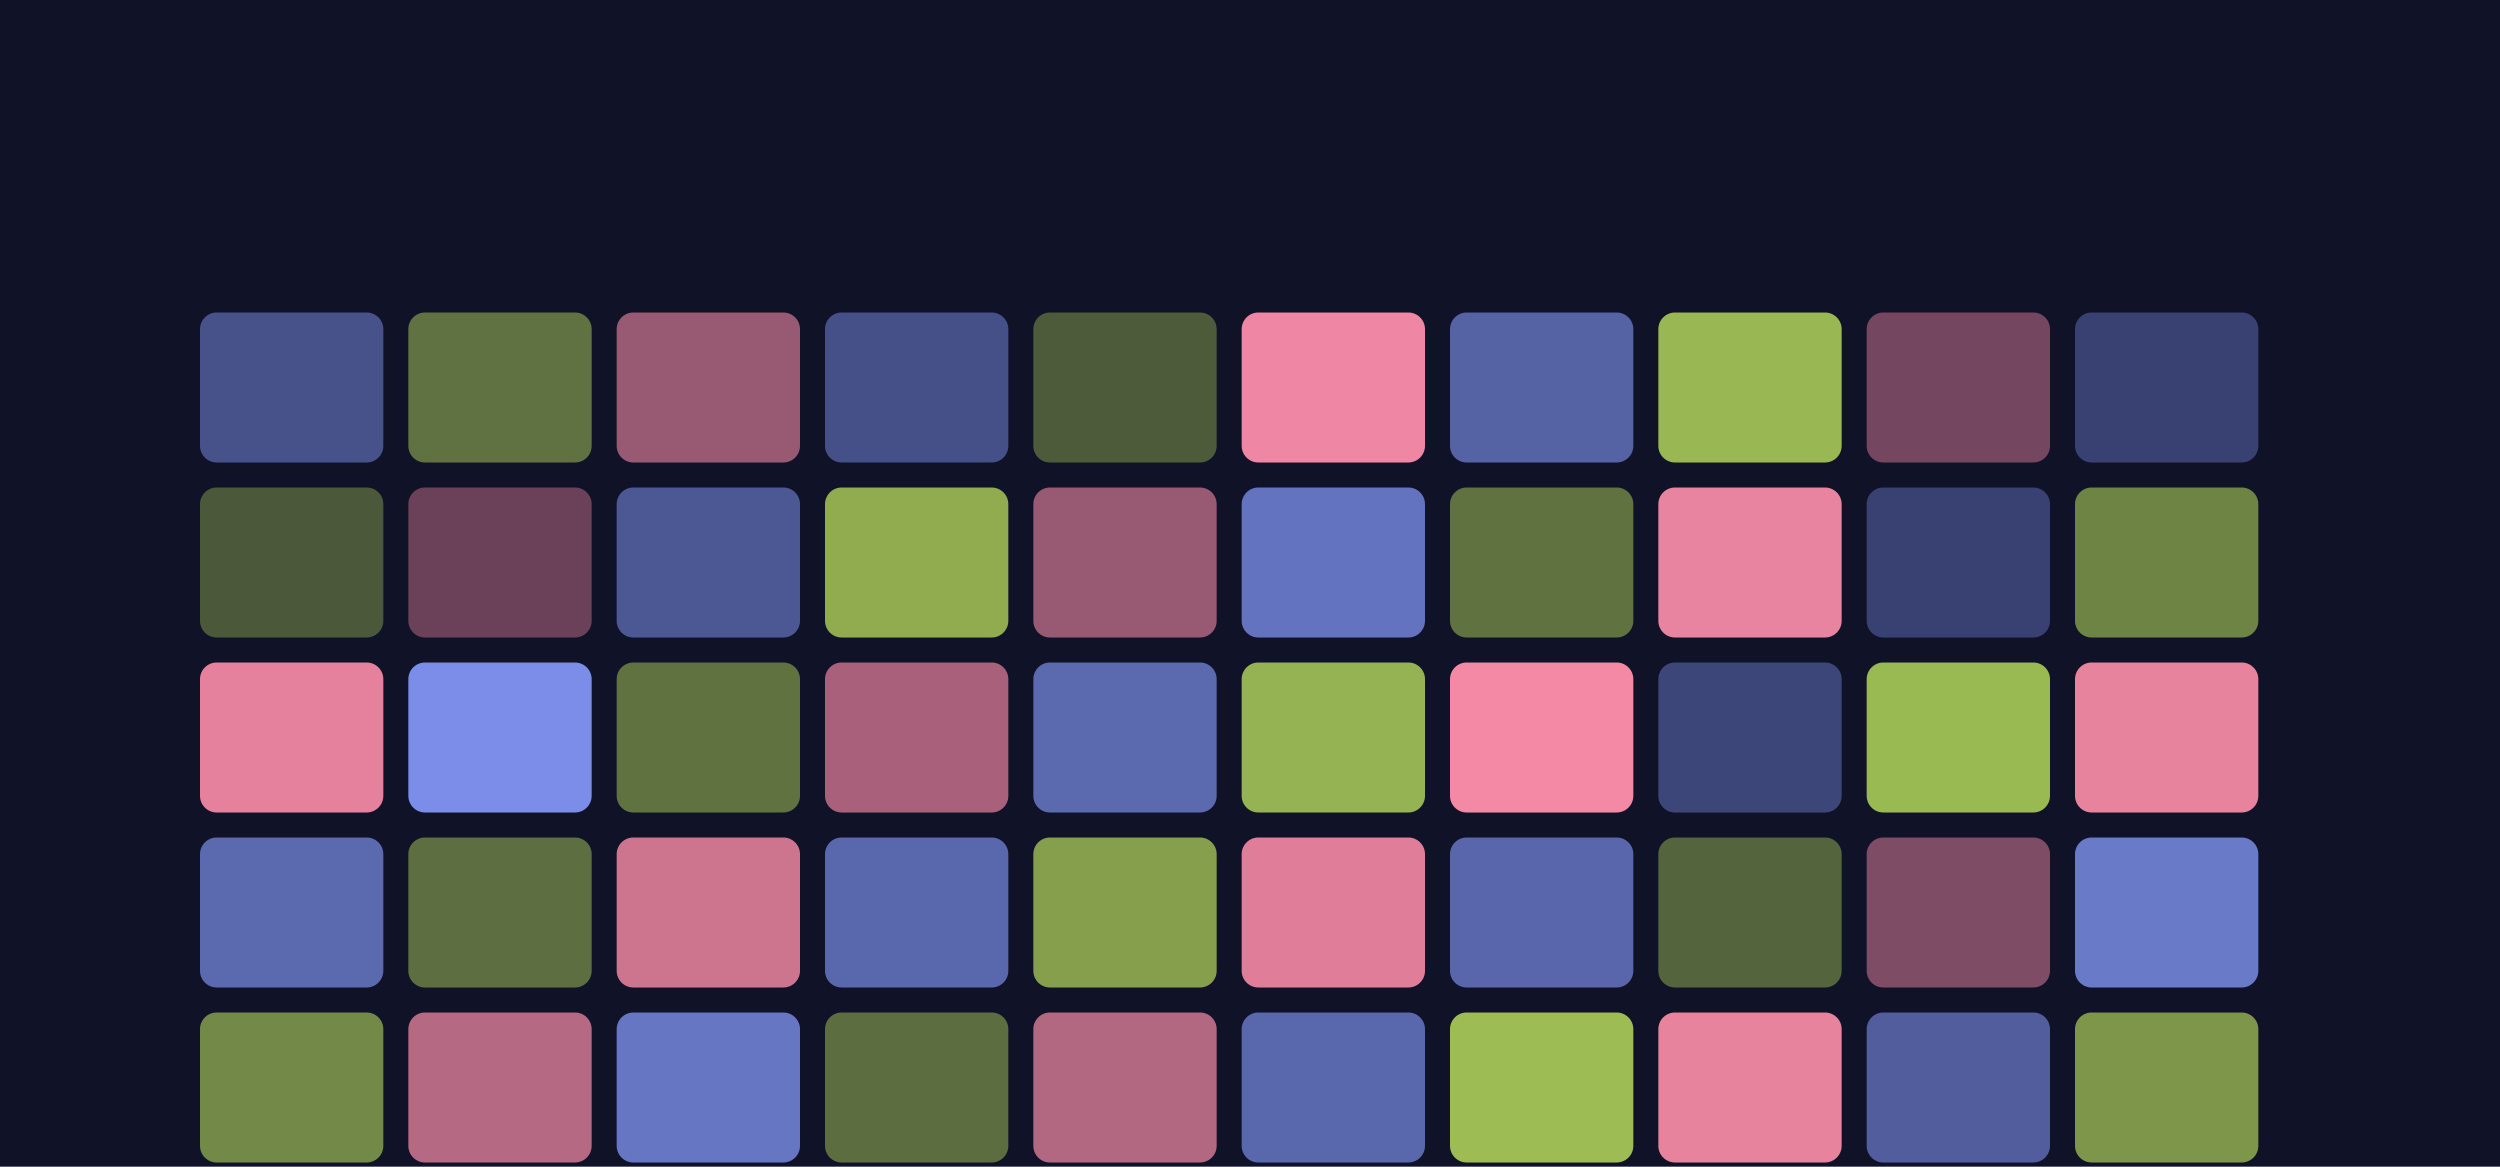
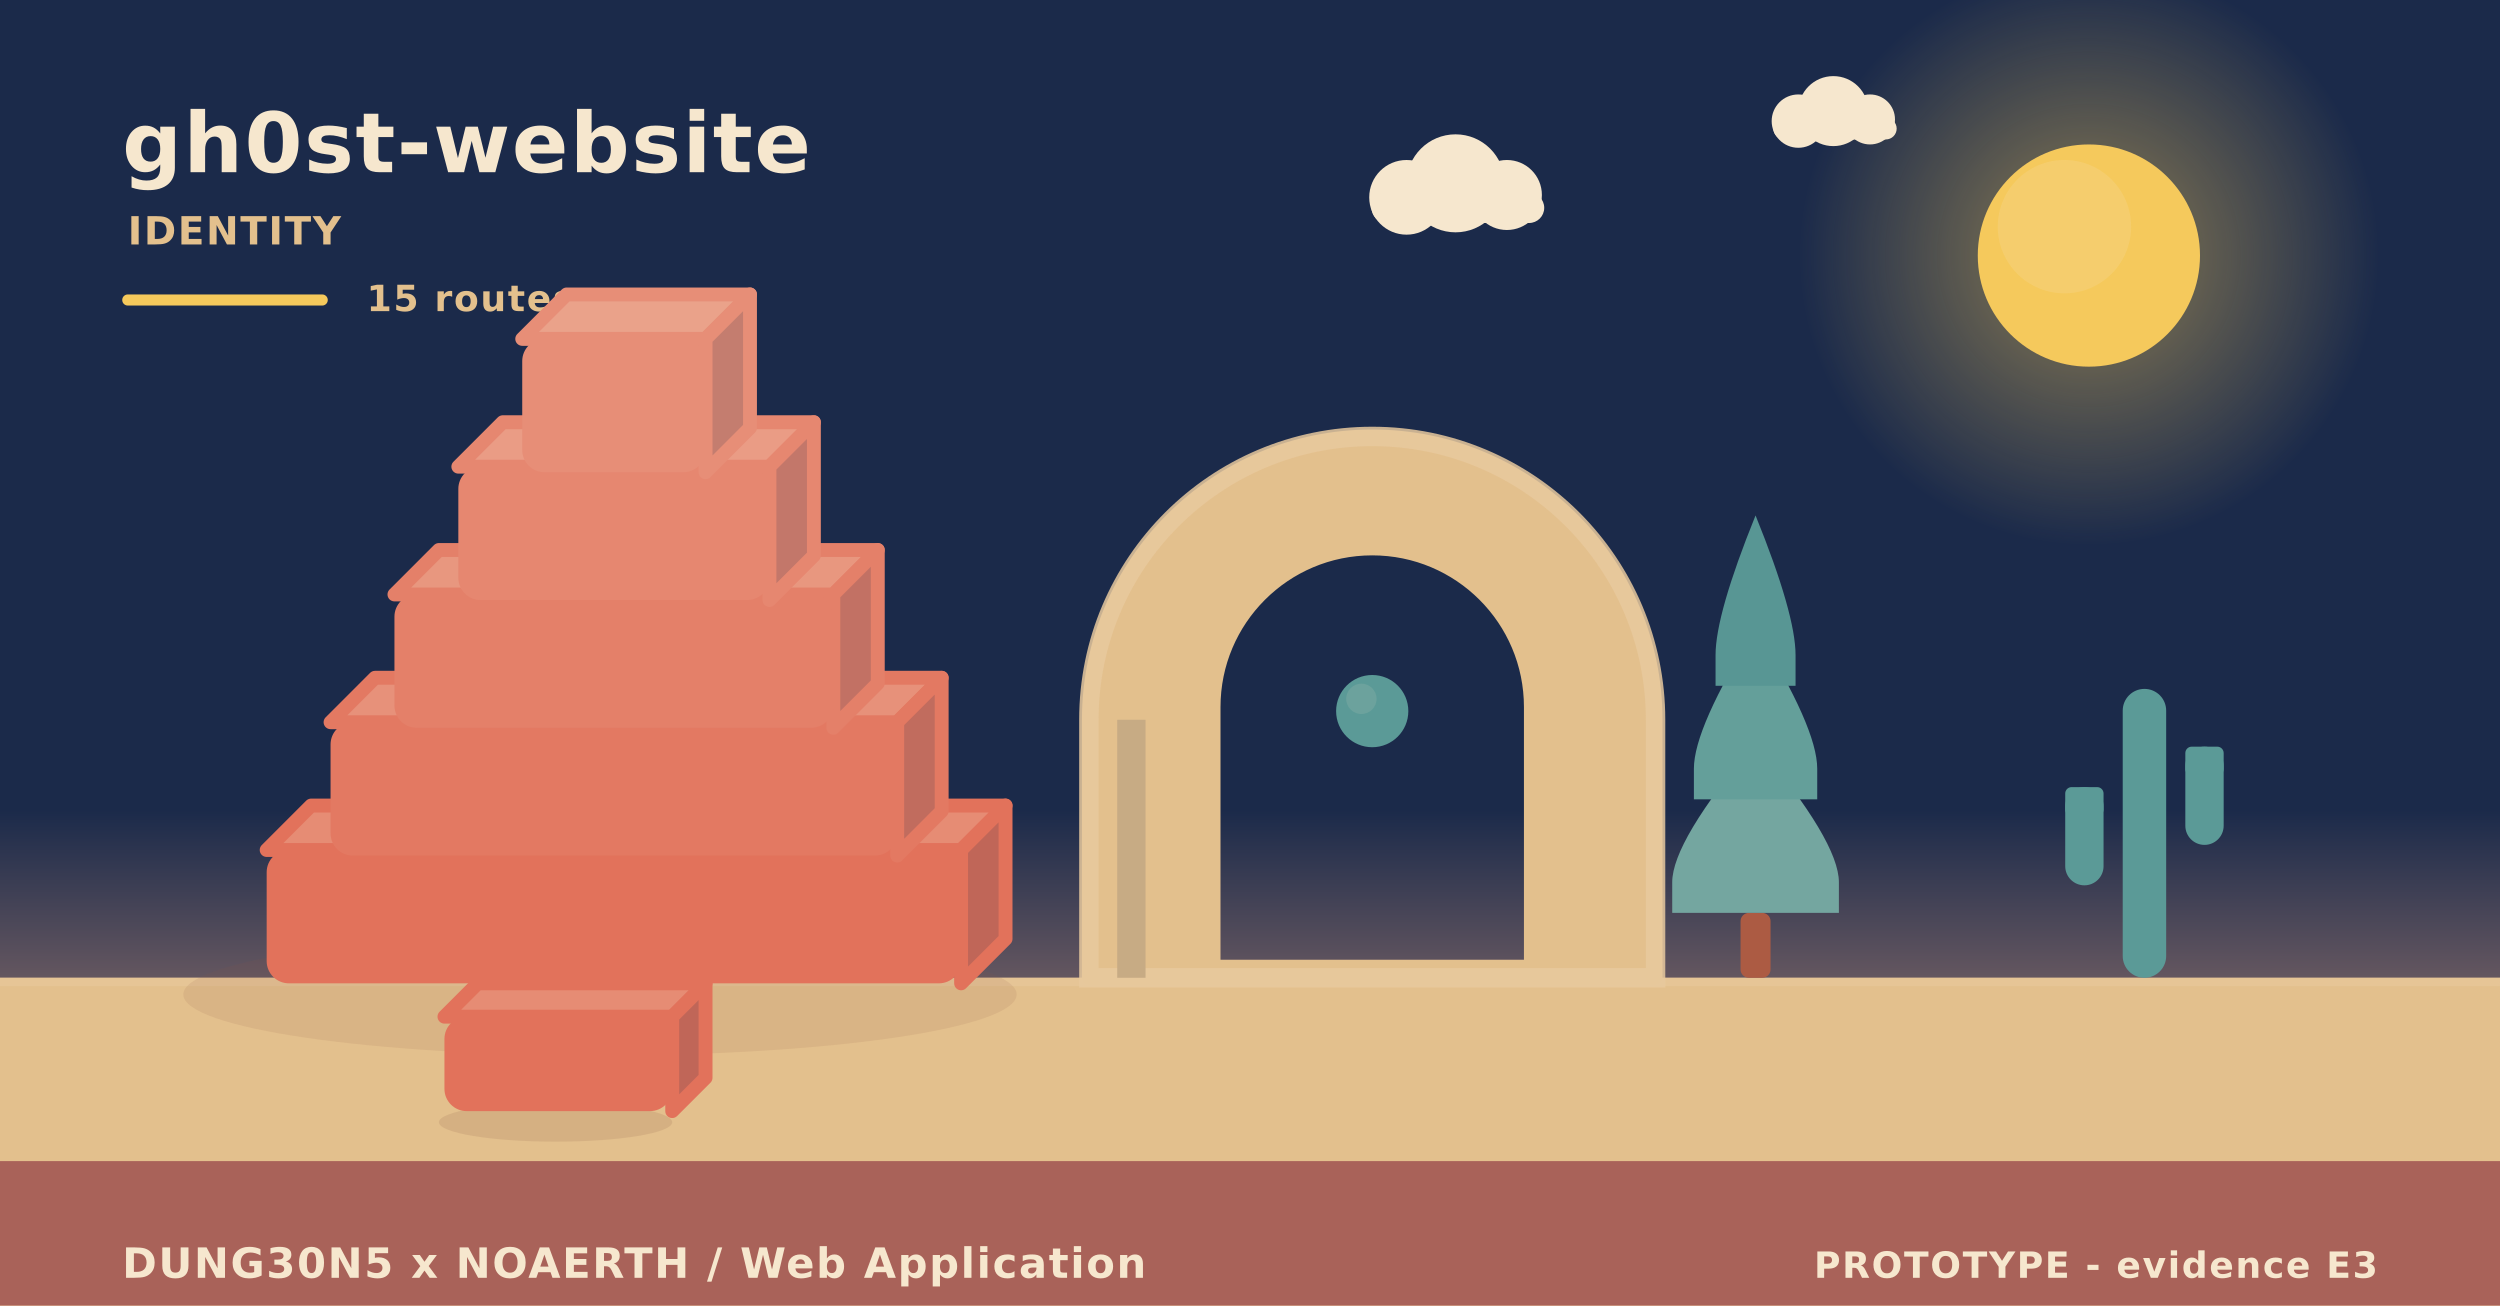
- <svg xmlns="http://www.w3.org/2000/svg" viewBox="0 0 1200 560" width="1200" height="560" role="img" aria-label="gh0st-website hero">
-   <rect width="1200" height="560" fill="#101228" />
-   <defs>
-     <linearGradient id="gh" x1="0" y1="0" x2="1" y2="1">
-       <stop offset="0%" stop-color="#8093f1" />
-       <stop offset="100%" stop-color="#a7c957" />
-     </linearGradient>
-   </defs>
-   <rect x="96.00" y="150.00" width="88.00" height="72.00" rx="8.00" fill="#8093f1" opacity="0.49" />
-   <rect x="196.00" y="150.00" width="88.00" height="72.00" rx="8.00" fill="#a7c957" opacity="0.53" />
-   <rect x="296.00" y="150.00" width="88.00" height="72.00" rx="8.00" fill="#ff8fab" opacity="0.57" />
-   <rect x="396.00" y="150.00" width="88.00" height="72.00" rx="8.00" fill="#8093f1" opacity="0.48" />
-   <rect x="496.00" y="150.00" width="88.00" height="72.00" rx="8.00" fill="#a7c957" opacity="0.40" />
-   <rect x="596.00" y="150.00" width="88.00" height="72.00" rx="8.00" fill="#ff8fab" opacity="0.93" />
-   <rect x="696.00" y="150.00" width="88.00" height="72.00" rx="8.00" fill="#8093f1" opacity="0.62" />
-   <rect x="796.00" y="150.00" width="88.00" height="72.00" rx="8.00" fill="#a7c957" opacity="0.90" />
-   <rect x="896.00" y="150.00" width="88.00" height="72.00" rx="8.00" fill="#ff8fab" opacity="0.42" />
-   <rect x="996.00" y="150.00" width="88.00" height="72.00" rx="8.00" fill="#8093f1" opacity="0.36" />
-   <rect x="96.00" y="234.00" width="88.00" height="72.00" rx="8.00" fill="#a7c957" opacity="0.39" />
-   <rect x="196.00" y="234.00" width="88.00" height="72.00" rx="8.00" fill="#ff8fab" opacity="0.38" />
-   <rect x="296.00" y="234.00" width="88.00" height="72.00" rx="8.00" fill="#8093f1" opacity="0.54" />
-   <rect x="396.00" y="234.00" width="88.00" height="72.00" rx="8.00" fill="#a7c957" opacity="0.84" />
-   <rect x="496.00" y="234.00" width="88.00" height="72.00" rx="8.00" fill="#ff8fab" opacity="0.57" />
-   <rect x="596.00" y="234.00" width="88.00" height="72.00" rx="8.00" fill="#8093f1" opacity="0.75" />
-   <rect x="696.00" y="234.00" width="88.00" height="72.00" rx="8.00" fill="#a7c957" opacity="0.52" />
-   <rect x="796.00" y="234.00" width="88.00" height="72.00" rx="8.00" fill="#ff8fab" opacity="0.91" />
-   <rect x="896.00" y="234.00" width="88.00" height="72.00" rx="8.00" fill="#8093f1" opacity="0.36" />
-   <rect x="996.00" y="234.00" width="88.00" height="72.00" rx="8.00" fill="#a7c957" opacity="0.62" />
-   <rect x="96.00" y="318.00" width="88.00" height="72.00" rx="8.00" fill="#ff8fab" opacity="0.89" />
-   <rect x="196.00" y="318.00" width="88.00" height="72.00" rx="8.00" fill="#8093f1" opacity="0.95" />
-   <rect x="296.00" y="318.00" width="88.00" height="72.00" rx="8.00" fill="#a7c957" opacity="0.52" />
-   <rect x="396.00" y="318.00" width="88.00" height="72.00" rx="8.00" fill="#ff8fab" opacity="0.64" />
-   <rect x="496.00" y="318.00" width="88.00" height="72.00" rx="8.00" fill="#8093f1" opacity="0.67" />
-   <rect x="596.00" y="318.00" width="88.00" height="72.00" rx="8.00" fill="#a7c957" opacity="0.88" />
-   <rect x="696.00" y="318.00" width="88.00" height="72.00" rx="8.00" fill="#ff8fab" opacity="0.95" />
-   <rect x="796.00" y="318.00" width="88.00" height="72.00" rx="8.00" fill="#8093f1" opacity="0.40" />
-   <rect x="896.00" y="318.00" width="88.00" height="72.00" rx="8.00" fill="#a7c957" opacity="0.91" />
-   <rect x="996.00" y="318.00" width="88.00" height="72.00" rx="8.00" fill="#ff8fab" opacity="0.90" />
-   <rect x="96.00" y="402.00" width="88.00" height="72.00" rx="8.00" fill="#8093f1" opacity="0.67" />
-   <rect x="196.00" y="402.00" width="88.00" height="72.00" rx="8.00" fill="#a7c957" opacity="0.51" />
-   <rect x="296.00" y="402.00" width="88.00" height="72.00" rx="8.00" fill="#ff8fab" opacity="0.79" />
-   <rect x="396.00" y="402.00" width="88.00" height="72.00" rx="8.00" fill="#8093f1" opacity="0.66" />
-   <rect x="496.00" y="402.00" width="88.00" height="72.00" rx="8.00" fill="#a7c957" opacity="0.77" />
-   <rect x="596.00" y="402.00" width="88.00" height="72.00" rx="8.00" fill="#ff8fab" opacity="0.87" />
-   <rect x="696.00" y="402.00" width="88.00" height="72.00" rx="8.00" fill="#8093f1" opacity="0.65" />
-   <rect x="796.00" y="402.00" width="88.00" height="72.00" rx="8.00" fill="#a7c957" opacity="0.45" />
-   <rect x="896.00" y="402.00" width="88.00" height="72.00" rx="8.00" fill="#ff8fab" opacity="0.46" />
-   <rect x="996.00" y="402.00" width="88.00" height="72.00" rx="8.00" fill="#8093f1" opacity="0.80" />
-   <rect x="96.00" y="486.00" width="88.00" height="72.00" rx="8.00" fill="#a7c957" opacity="0.65" />
-   <rect x="196.00" y="486.00" width="88.00" height="72.00" rx="8.00" fill="#ff8fab" opacity="0.69" />
-   <rect x="296.00" y="486.00" width="88.00" height="72.00" rx="8.00" fill="#8093f1" opacity="0.77" />
-   <rect x="396.00" y="486.00" width="88.00" height="72.00" rx="8.00" fill="#a7c957" opacity="0.50" />
-   <rect x="496.00" y="486.00" width="88.00" height="72.00" rx="8.00" fill="#ff8fab" opacity="0.68" />
-   <rect x="596.00" y="486.00" width="88.00" height="72.00" rx="8.00" fill="#8093f1" opacity="0.66" />
-   <rect x="696.00" y="486.00" width="88.00" height="72.00" rx="8.00" fill="#a7c957" opacity="0.93" />
-   <rect x="796.00" y="486.00" width="88.00" height="72.00" rx="8.00" fill="#ff8fab" opacity="0.90" />
-   <rect x="896.00" y="486.00" width="88.00" height="72.00" rx="8.00" fill="#8093f1" opacity="0.58" />
-   <rect x="996.00" y="486.00" width="88.00" height="72.00" rx="8.00" fill="#a7c957" opacity="0.72" />
+ <svg xmlns="http://www.w3.org/2000/svg" width="900" height="470" viewBox="0 0 900 470" role="img" aria-label="gh0st-website - identity">
+   <linearGradient id="skyh" x1="0" y1="0" x2="0" y2="1">
+     <stop offset="0" stop-color="#1b2a4a" />
+     <stop offset="0.62" stop-color="#1b2a4a" />
+     <stop offset="1" stop-color="#f3ad8a" />
+   </linearGradient>
+   <rect width="900" height="470" fill="url(#skyh)" />
+   <radialGradient id="sunh">
+     <stop offset="0.35" stop-color="#f5c95c" stop-opacity="0.34" />
+     <stop offset="1" stop-color="#f5c95c" stop-opacity="0" />
+   </radialGradient>
+   <circle cx="752" cy="92" r="104" fill="url(#sunh)" />
+   <circle cx="752" cy="92" r="40" fill="#f5c95c" />
+   <circle cx="743.2" cy="81.6" r="24" fill="#f5d27e" opacity="0.5" />
+   <g>
+     <circle cx="524" cy="66" r="17.64" fill="#f6e7ce" />
+     <circle cx="506.36" cy="71.04" r="13.44" fill="#f6e7ce" />
+     <circle cx="542.48" cy="70.2" r="12.6" fill="#f6e7ce" />
+     <rect x="493.76" y="69.36" width="62.16" height="10.92" rx="5.46" fill="#f6e7ce" />
+   </g>
+   <g>
+     <circle cx="660" cy="40" r="12.6" fill="#f6e7ce" />
+     <circle cx="647.4" cy="43.6" r="9.6" fill="#f6e7ce" />
+     <circle cx="673.2" cy="43" r="9" fill="#f6e7ce" />
+     <rect x="638.4" y="42.4" width="44.4" height="7.8" rx="3.9" fill="#f6e7ce" />
+   </g>
+   <rect x="0" y="352" width="900" height="118" fill="#e3c08d" />
+   <rect x="0" y="352" width="900" height="3" fill="#e6c596" />
+   <text x="44" y="62" font-family="Verdana,DejaVu Sans,sans-serif" font-size="30" font-weight="700" letter-spacing="0.6" fill="#f6e7ce" text-anchor="start">gh0st-website</text>
+   <text x="46" y="88" font-family="Verdana,DejaVu Sans,sans-serif" font-size="14" font-weight="700" letter-spacing="0.6" fill="#e3c08d" text-anchor="start">IDENTITY</text>
+   <rect x="44" y="106" width="74" height="4" rx="2" fill="#f5c95c" />
+   <text x="132" y="112" font-family="Verdana,DejaVu Sans,sans-serif" font-size="13" font-weight="700" letter-spacing="0.6" fill="#e3c08d" text-anchor="start">15 routes</text>
+   <ellipse cx="216" cy="358" rx="150" ry="22" fill="rgba(138,90,68,0.11)" />
+   <path d="M96,306 L346,306 L362,290 L112,290 Z" fill="#e68c74" stroke="#e2725b" stroke-width="5" stroke-linejoin="round" />
+   <path d="M346,306 L362,290 L362,338 L346,354 Z" fill="#c06658" stroke="#e2725b" stroke-width="5" stroke-linejoin="round" />
+   <rect x="96" y="306" width="250" height="48" rx="8" fill="#e2725b" />
+   <path d="M119,260 L323,260 L339,244 L135,244 Z" fill="#e7917a" stroke="#e37962" stroke-width="5" stroke-linejoin="round" />
+   <path d="M323,260 L339,244 L339,292 L323,308 Z" fill="#c16c5e" stroke="#e37962" stroke-width="5" stroke-linejoin="round" />
+   <rect x="119" y="260" width="204" height="48" rx="8" fill="#e37962" />
+   <path d="M142,214 L300,214 L316,198 L158,198 Z" fill="#e8977f" stroke="#e48069" stroke-width="5" stroke-linejoin="round" />
+   <path d="M300,214 L316,198 L316,246 L300,262 Z" fill="#c27164" stroke="#e48069" stroke-width="5" stroke-linejoin="round" />
+   <rect x="142" y="214" width="158" height="48" rx="8" fill="#e48069" />
+   <path d="M165,168 L277,168 L293,152 L181,152 Z" fill="#ea9c85" stroke="#e68770" stroke-width="5" stroke-linejoin="round" />
+   <path d="M277,168 L293,152 L293,200 L277,216 Z" fill="#c3776a" stroke="#e68770" stroke-width="5" stroke-linejoin="round" />
+   <rect x="165" y="168" width="112" height="48" rx="8" fill="#e68770" />
+   <path d="M188,122 L254,122 L270,106 L204,106 Z" fill="#eaa28a" stroke="#e78e77" stroke-width="5" stroke-linejoin="round" />
+   <path d="M254,122 L270,106 L270,154 L254,170 Z" fill="#c47d6f" stroke="#e78e77" stroke-width="5" stroke-linejoin="round" />
+   <rect x="188" y="122" width="66" height="48" rx="8" fill="#e78e77" />
+   <path d="M392,352 L392,259.12 A102,102 0 0 1 596,259.12 L596,352 Z M436.88,348 L436.88,254.55 A57.12,57.12 0 0 1 551.12,254.55 L551.12,348 Z" fill="#e3c08d" fill-rule="evenodd" stroke="#e3c08d" stroke-width="5" stroke-linejoin="round" />
+   <path d="M392,352 L392,259.12 A102,102 0 0 1 596,259.12 L596,352 Z" fill="none" stroke="#e8c99d" stroke-width="7" stroke-linecap="round" opacity="0.85" />
+   <rect x="402.2" y="259.12" width="10.2" height="92.88" fill="#c7ab84" />
+   <circle cx="494" cy="256" r="13" fill="#5b9a97" />
+   <circle cx="490.1" cy="251.58" r="5.46" fill="#7aa9a2" opacity="0.55" />
+   <rect x="626.6" y="328.64" width="10.8" height="23.36" rx="3" fill="#ac5b43" />
+   <path d="M632,267.32 Q602,302.89 602,317.6 Q602,328.64 602,328.64 L662,328.64 Q662,328.64 662,317.6 Q662,302.89 632,267.32 Z" fill="#74a6a0" />
+   <path d="M632,226.44 Q609.8,262.01 609.8,276.72 Q609.8,287.76 609.8,287.76 L654.2,287.76 Q654.2,287.76 654.2,276.72 Q654.2,262.01 632,226.44 Z" fill="#649f9a" />
+   <path d="M632,185.56 Q617.6,221.13 617.6,235.84 Q617.6,246.88 617.6,246.88 L646.4,246.88 Q646.4,246.88 646.4,235.84 Q646.4,221.13 632,185.56 Z" fill="#589694" />
+   <rect x="764.18" y="248" width="15.64" height="104" rx="7.82" fill="#5b9a97" />
+   <rect x="743.48" y="283.36" width="13.8" height="35.36" rx="6.9" fill="#5b9a97" />
+   <rect x="743.48" y="283.36" width="13.8" height="10.4" rx="2.3" fill="#5b9a97" />
+   <rect x="786.72" y="268.8" width="13.8" height="35.36" rx="6.9" fill="#5b9a97" />
+   <rect x="786.72" y="268.8" width="13.8" height="10.4" rx="2.3" fill="#5b9a97" />
+   <ellipse cx="200" cy="404" rx="42" ry="7" fill="rgba(138,90,68,0.15)" />
+   <path d="M160,366 L242,366 L254,354 L172,354 Z" fill="#e68c74" stroke="#e2725b" stroke-width="5" stroke-linejoin="round" />
+   <path d="M242,366 L254,354 L254,388 L242,400 Z" fill="#c06658" stroke="#e2725b" stroke-width="5" stroke-linejoin="round" />
+   <rect x="160" y="366" width="82" height="34" rx="8" fill="#e2725b" />
+   <rect x="0" y="418" width="900" height="52" rx="0" fill="#a65c56" opacity="0.94" />
+   <text x="44" y="460" font-family="Verdana,DejaVu Sans,sans-serif" font-size="15" font-weight="700" letter-spacing="0.6" fill="#f6e7ce" text-anchor="start">DUNG30N5 x NOAERTH  /  Web Application</text>
+   <text x="856" y="460" font-family="Verdana,DejaVu Sans,sans-serif" font-size="13" font-weight="700" letter-spacing="0.6" fill="#f6e7ce" text-anchor="end">PROTOTYPE  -  evidence E3</text>
</svg>
